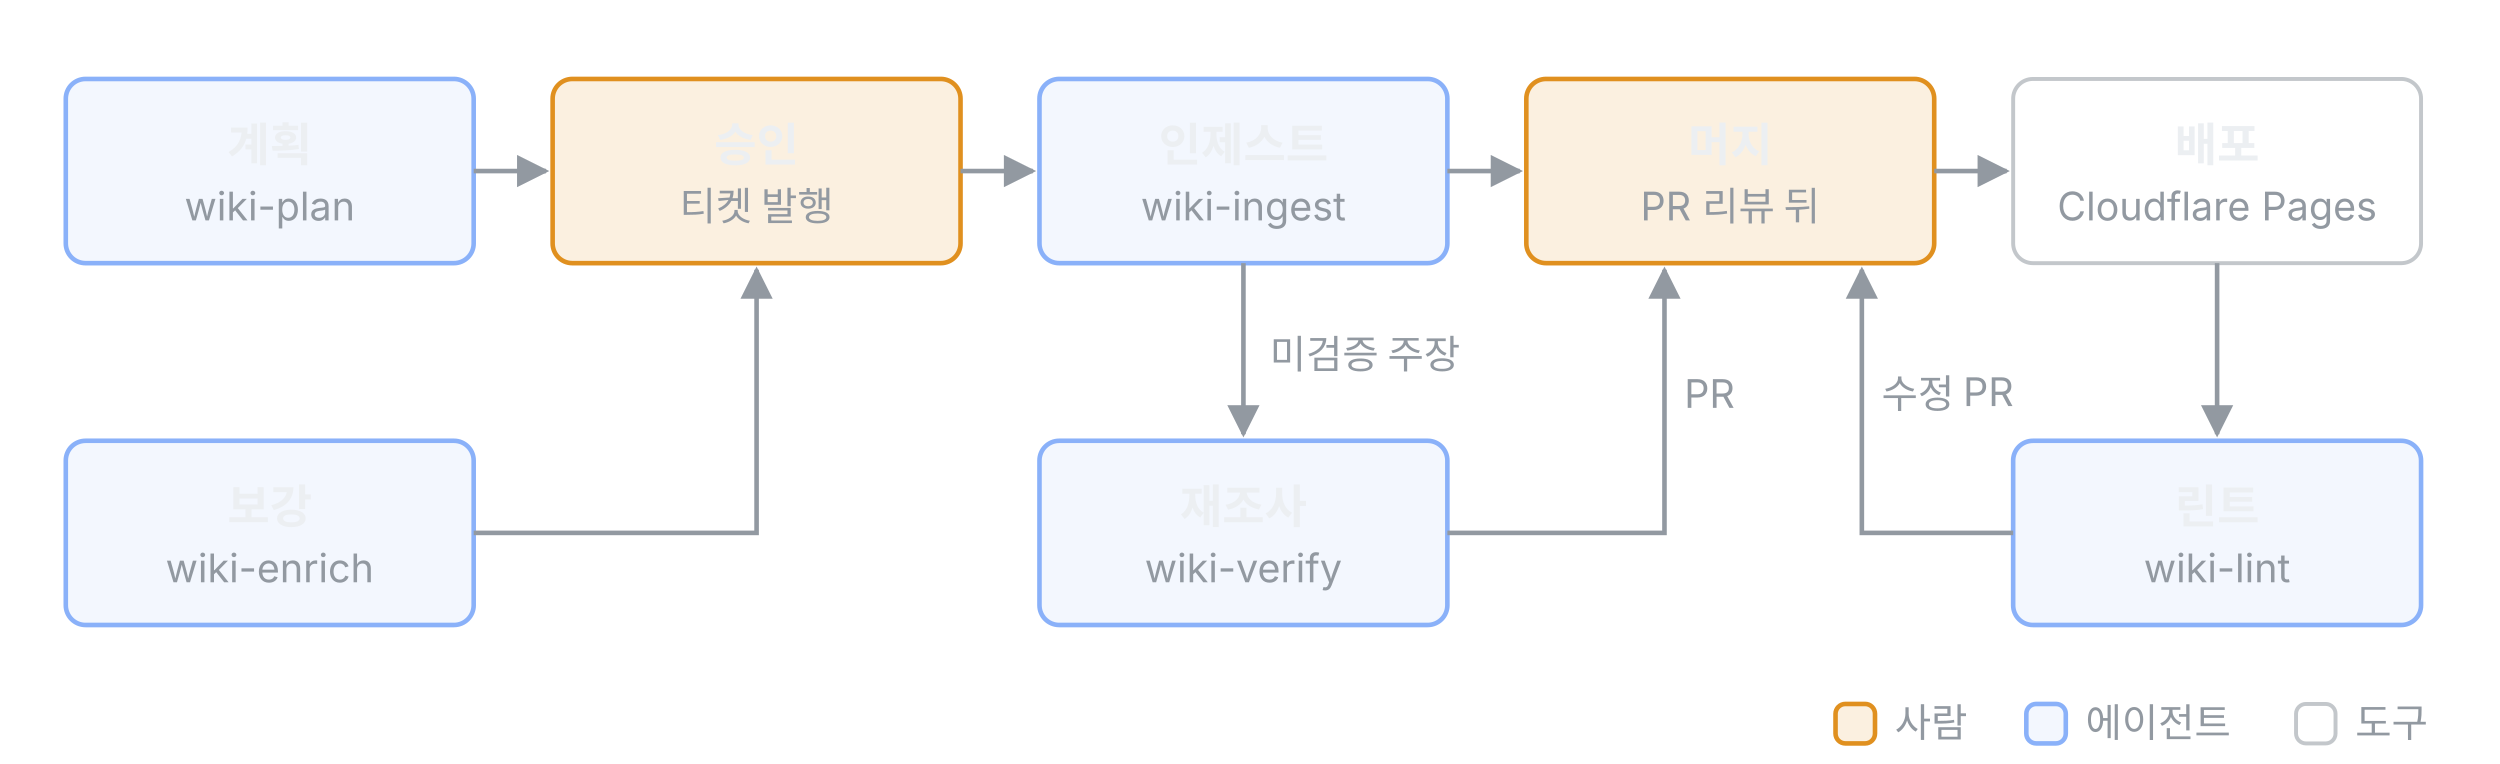
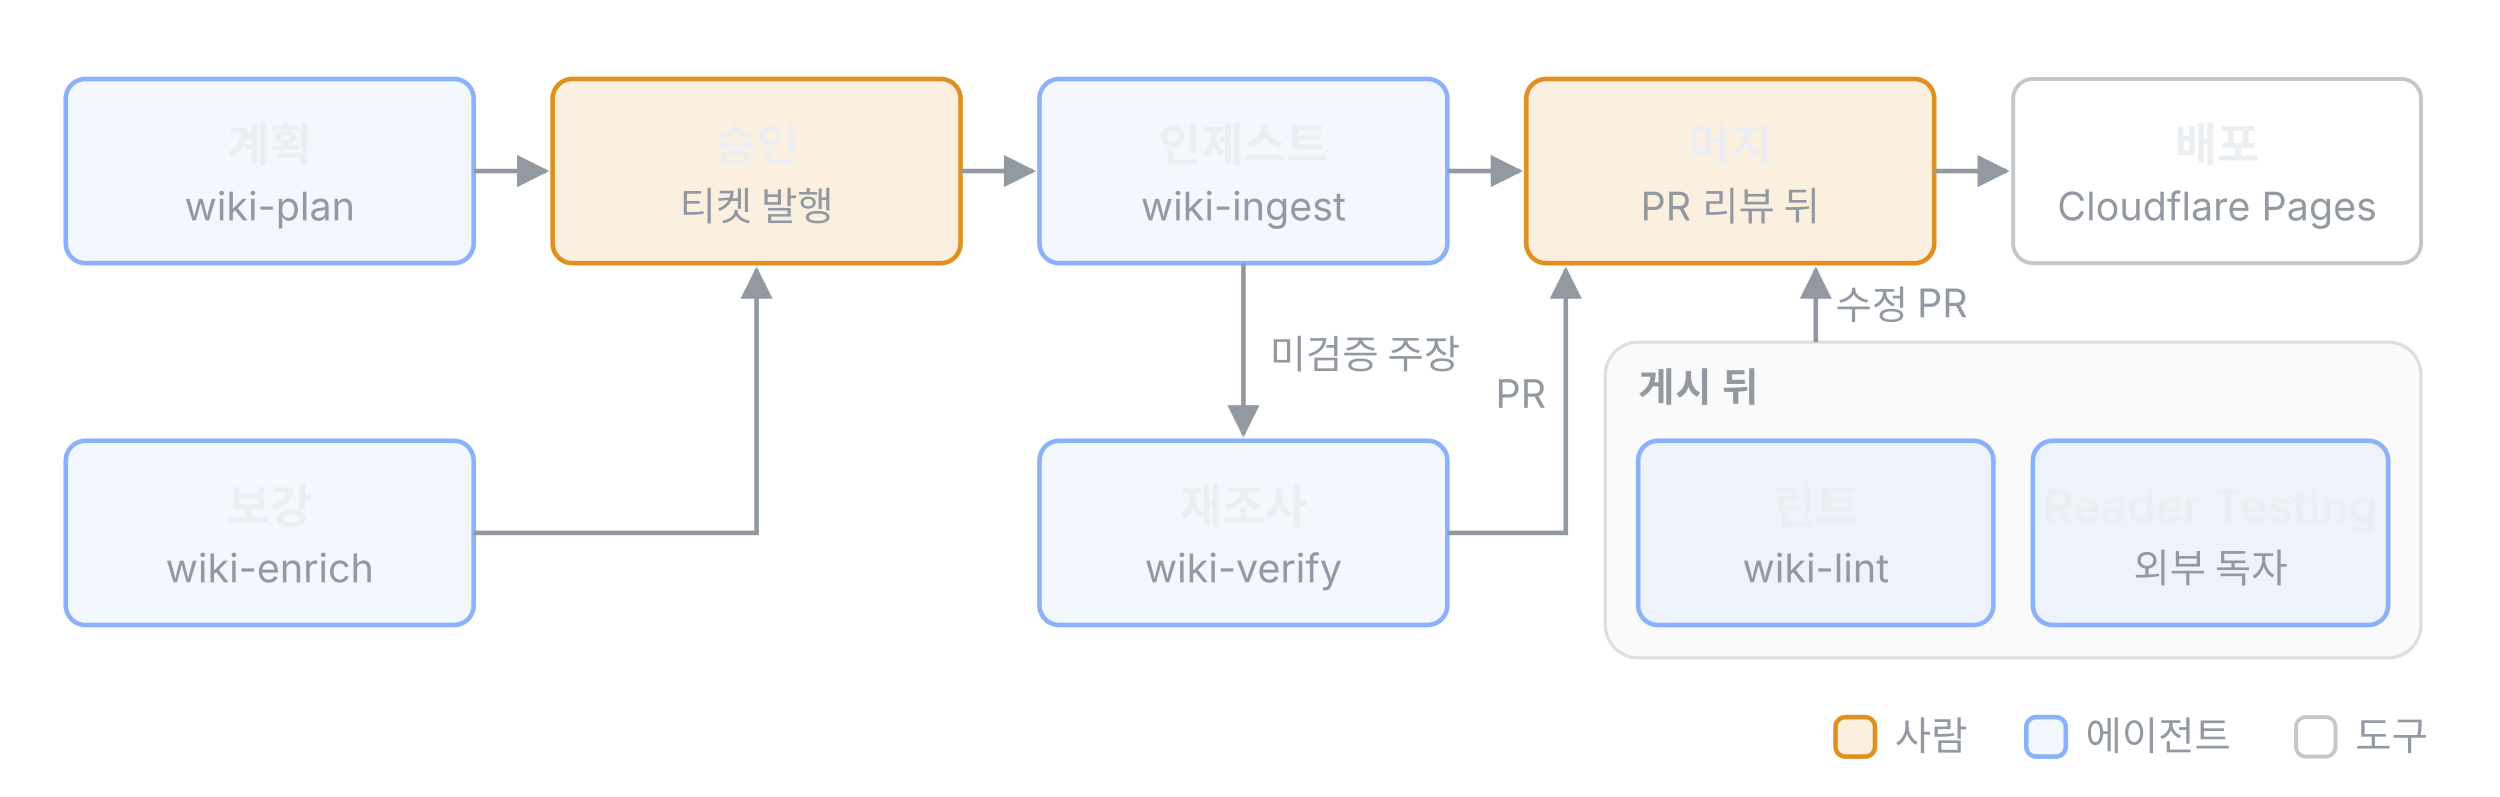
- <svg xmlns="http://www.w3.org/2000/svg" viewBox="0 0 760 232" width="760" height="232" style="font-family:-apple-system,BlinkMacSystemFont,'Segoe UI','Apple SD Gothic Neo','Noto Sans KR','Malgun Gothic',sans-serif" role="img" aria-labelledby="aw-pipeline-title aw-pipeline-desc">
+ <svg xmlns="http://www.w3.org/2000/svg" viewBox="0 0 760 242" width="760" height="242" style="font-family:-apple-system,BlinkMacSystemFont,'Segoe UI','Apple SD Gothic Neo','Noto Sans KR','Malgun Gothic',sans-serif" role="img" aria-labelledby="aw-pipeline-title aw-pipeline-desc">
  <style>.aw-t{fill:#eceff2;font-size:14px;font-weight:600}.aw-s{fill:#9299a1;font-size:12px}.aw-l{fill:#9299a1;font-size:12px}.aw-z{fill:#9299a1;font-size:12px;font-weight:600;letter-spacing:.02em}.aw-box{fill:none;stroke:#9299a1;stroke-opacity:.55;stroke-width:1.2}.aw-agt{fill:#8ab1f9;fill-opacity:.1;stroke:#8ab1f9;stroke-width:1.4}.aw-hum{fill:#e0901f;fill-opacity:.14;stroke:#e0901f;stroke-width:1.4}.aw-doc{fill:none;stroke:#9299a1;stroke-width:1.2;stroke-dasharray:4 3}.aw-ln{fill:none;stroke:#9299a1;stroke-width:1.4}.aw-dash{fill:none;stroke:#9299a1;stroke-width:1.4;stroke-dasharray:5 4}.aw-ah{fill:#9299a1}.aw-rule{stroke:#9299a1;stroke-opacity:.25;stroke-width:1}.aw-i{fill:#d4d8dc;font-size:13px}.aw-frame{fill:#9299a1;fill-opacity:.05;stroke:#9299a1;stroke-opacity:.3;stroke-width:1}.aw-k{fill:#eceff2;font-size:15px;font-weight:700}</style>
  <defs>
    <marker id="aw-pipeline-ah" viewBox="0 0 10 10" refX="9" refY="5" markerWidth="7" markerHeight="7" orient="auto-start-reverse">
      <path class="aw-ah" d="M0,0 L10,5 L0,10 z" />
    </marker>
  </defs>
  <rect class="aw-agt" x="20" y="24" width="124" height="56" rx="6" />
  <text class="aw-t" x="82" y="49" text-anchor="middle">계획</text>
  <text class="aw-s" x="82" y="67" text-anchor="middle">wiki-plan</text>
  <rect class="aw-hum" x="168" y="24" width="124" height="56" rx="6" />
  <text class="aw-t" x="230" y="49" text-anchor="middle">승인</text>
  <text class="aw-s" x="230" y="67" text-anchor="middle">티켓 발행</text>
  <rect class="aw-agt" x="316" y="24" width="124" height="56" rx="6" />
  <text class="aw-t" x="378" y="49" text-anchor="middle">인제스트</text>
  <text class="aw-s" x="378" y="67" text-anchor="middle">wiki-ingest</text>
  <rect class="aw-hum" x="464" y="24" width="124" height="56" rx="6" />
  <text class="aw-t" x="526" y="49" text-anchor="middle">머지</text>
  <text class="aw-s" x="526" y="67" text-anchor="middle">PR 리뷰 뒤</text>
  <rect class="aw-box" x="612" y="24" width="124" height="56" rx="6" />
  <text class="aw-t" x="674" y="49" text-anchor="middle">배포</text>
  <text class="aw-s" x="674" y="67" text-anchor="middle">Cloudflare Pages</text>
  <path class="aw-ln" d="M144,52 H166" marker-end="url(#aw-pipeline-ah)" />
  <path class="aw-ln" d="M292,52 H314" marker-end="url(#aw-pipeline-ah)" />
  <path class="aw-ln" d="M440,52 H462" marker-end="url(#aw-pipeline-ah)" />
  <path class="aw-ln" d="M588,52 H610" marker-end="url(#aw-pipeline-ah)" />
  <rect class="aw-agt" x="20" y="134" width="124" height="56" rx="6" />
  <text class="aw-t" x="82" y="159" text-anchor="middle">보강</text>
  <text class="aw-s" x="82" y="177" text-anchor="middle">wiki-enrich</text>
  <path class="aw-ln" d="M144,162 H230 V82" marker-end="url(#aw-pipeline-ah)" />
  <path class="aw-ln" d="M378,80 V132" marker-end="url(#aw-pipeline-ah)" />
  <text class="aw-l" x="386" y="112" text-anchor="start">미검증 주장</text>
  <rect class="aw-agt" x="316" y="134" width="124" height="56" rx="6" />
  <text class="aw-t" x="378" y="159" text-anchor="middle">재조사</text>
  <text class="aw-s" x="378" y="177" text-anchor="middle">wiki-verify</text>
-   <path class="aw-ln" d="M440,162 H506 V82" marker-end="url(#aw-pipeline-ah)" />
-   <text class="aw-l" x="512" y="124" text-anchor="start">PR</text>
-   <path class="aw-ln" d="M674,80 V132" marker-end="url(#aw-pipeline-ah)" />
-   <rect class="aw-agt" x="612" y="134" width="124" height="56" rx="6" />
-   <text class="aw-t" x="674" y="159" text-anchor="middle">린트</text>
-   <text class="aw-s" x="674" y="177" text-anchor="middle">wiki-lint</text>
-   <path class="aw-ln" d="M612,162 H566 V82" marker-end="url(#aw-pipeline-ah)" />
-   <text class="aw-l" x="572" y="124" text-anchor="start">수정 PR</text>
-   <rect class="aw-hum" x="558" y="214" width="12" height="12" rx="3" />
-   <text class="aw-l" x="576" y="224" text-anchor="start">사람</text>
-   <rect class="aw-agt" x="616" y="214" width="12" height="12" rx="3" />
-   <text class="aw-l" x="634" y="224" text-anchor="start">에이전트</text>
-   <rect class="aw-box" x="698" y="214" width="12" height="12" rx="3" />
-   <text class="aw-l" x="716" y="224" text-anchor="start">도구</text>
+   <path class="aw-ln" d="M440,162 H476 V82" marker-end="url(#aw-pipeline-ah)" />
+   <text class="aw-l" x="470" y="124" text-anchor="end">PR</text>
+   <rect class="aw-frame" x="488" y="104" width="248" height="96" rx="10" />
+   <text class="aw-z" x="498" y="122" text-anchor="start">게시 뒤</text>
+   <rect class="aw-agt" x="498" y="134" width="108" height="56" rx="6" />
+   <text class="aw-t" x="552" y="159" text-anchor="middle">린트</text>
+   <text class="aw-s" x="552" y="177" text-anchor="middle">wiki-lint</text>
+   <rect class="aw-agt" x="618" y="134" width="108" height="56" rx="6" />
+   <text class="aw-t" x="672" y="159" text-anchor="middle">Reader Testing</text>
+   <text class="aw-s" x="672" y="177" text-anchor="middle">외부 독자</text>
+   <path class="aw-ln" d="M552,104 V82" marker-end="url(#aw-pipeline-ah)" />
+   <text class="aw-l" x="558" y="97" text-anchor="start">수정 PR</text>
+   <rect class="aw-hum" x="558" y="218" width="12" height="12" rx="3" />
+   <text class="aw-l" x="576" y="228" text-anchor="start">사람</text>
+   <rect class="aw-agt" x="616" y="218" width="12" height="12" rx="3" />
+   <text class="aw-l" x="634" y="228" text-anchor="start">에이전트</text>
+   <rect class="aw-box" x="698" y="218" width="12" height="12" rx="3" />
+   <text class="aw-l" x="716" y="228" text-anchor="start">도구</text>
</svg>
